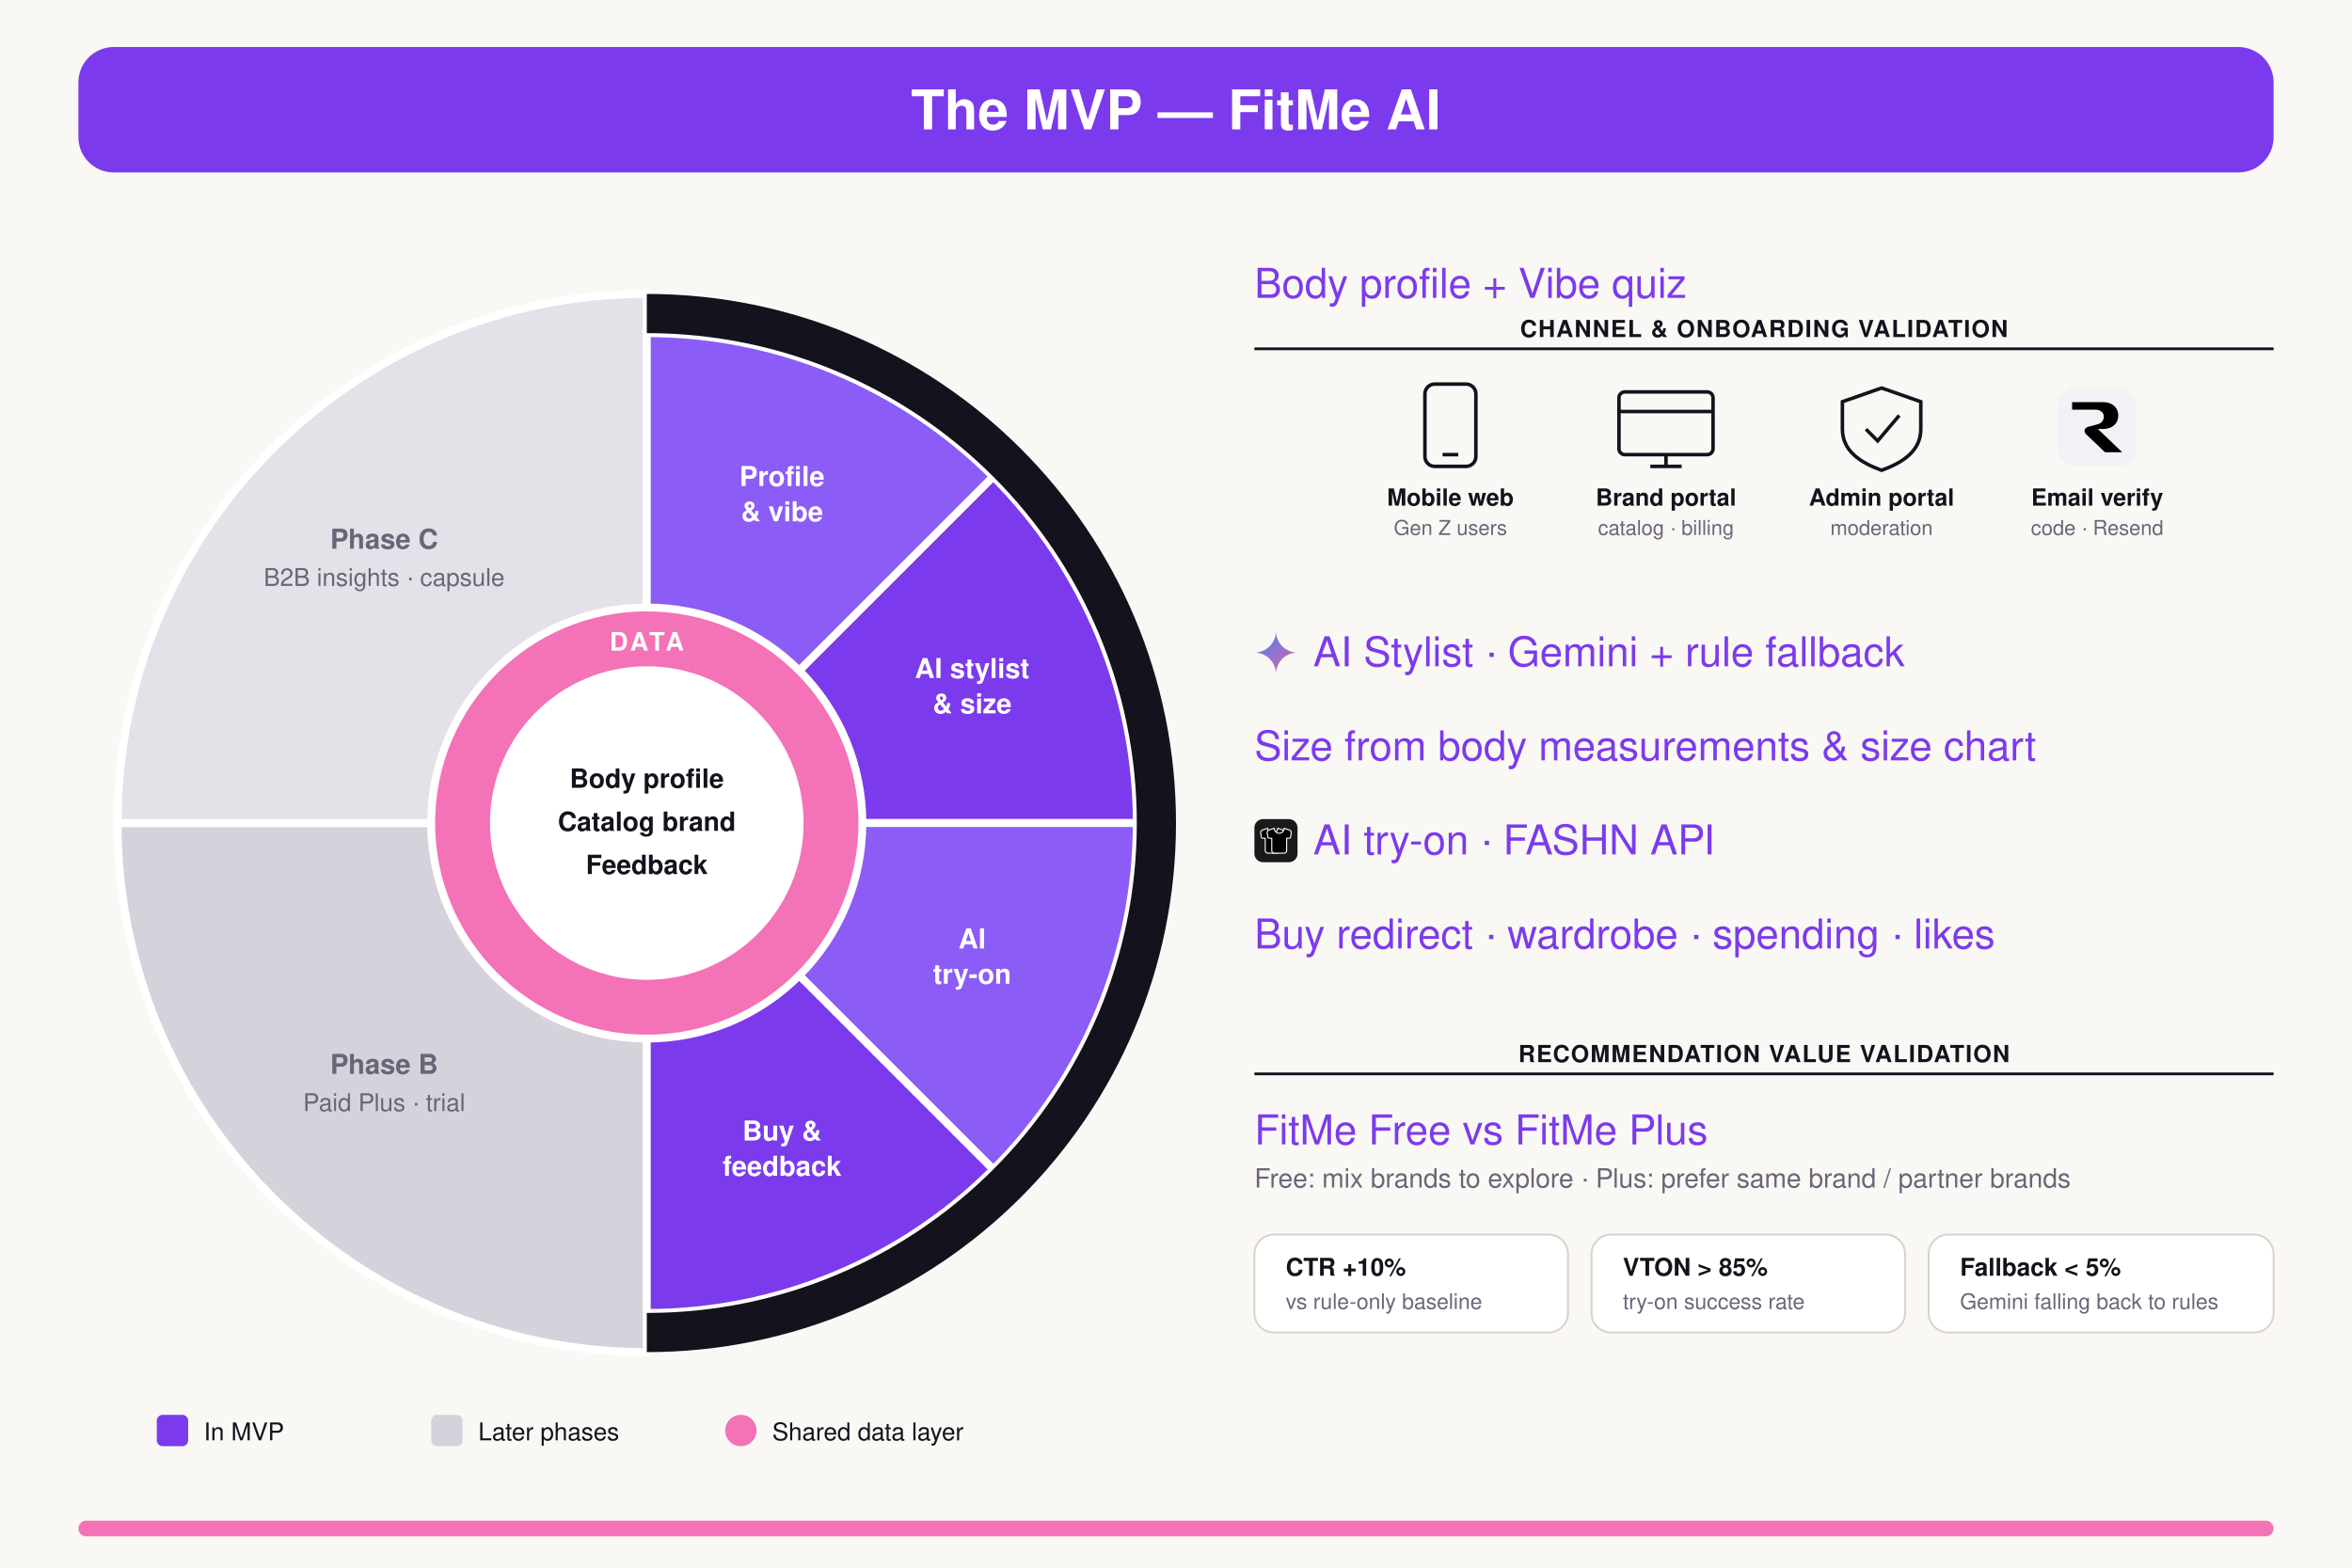
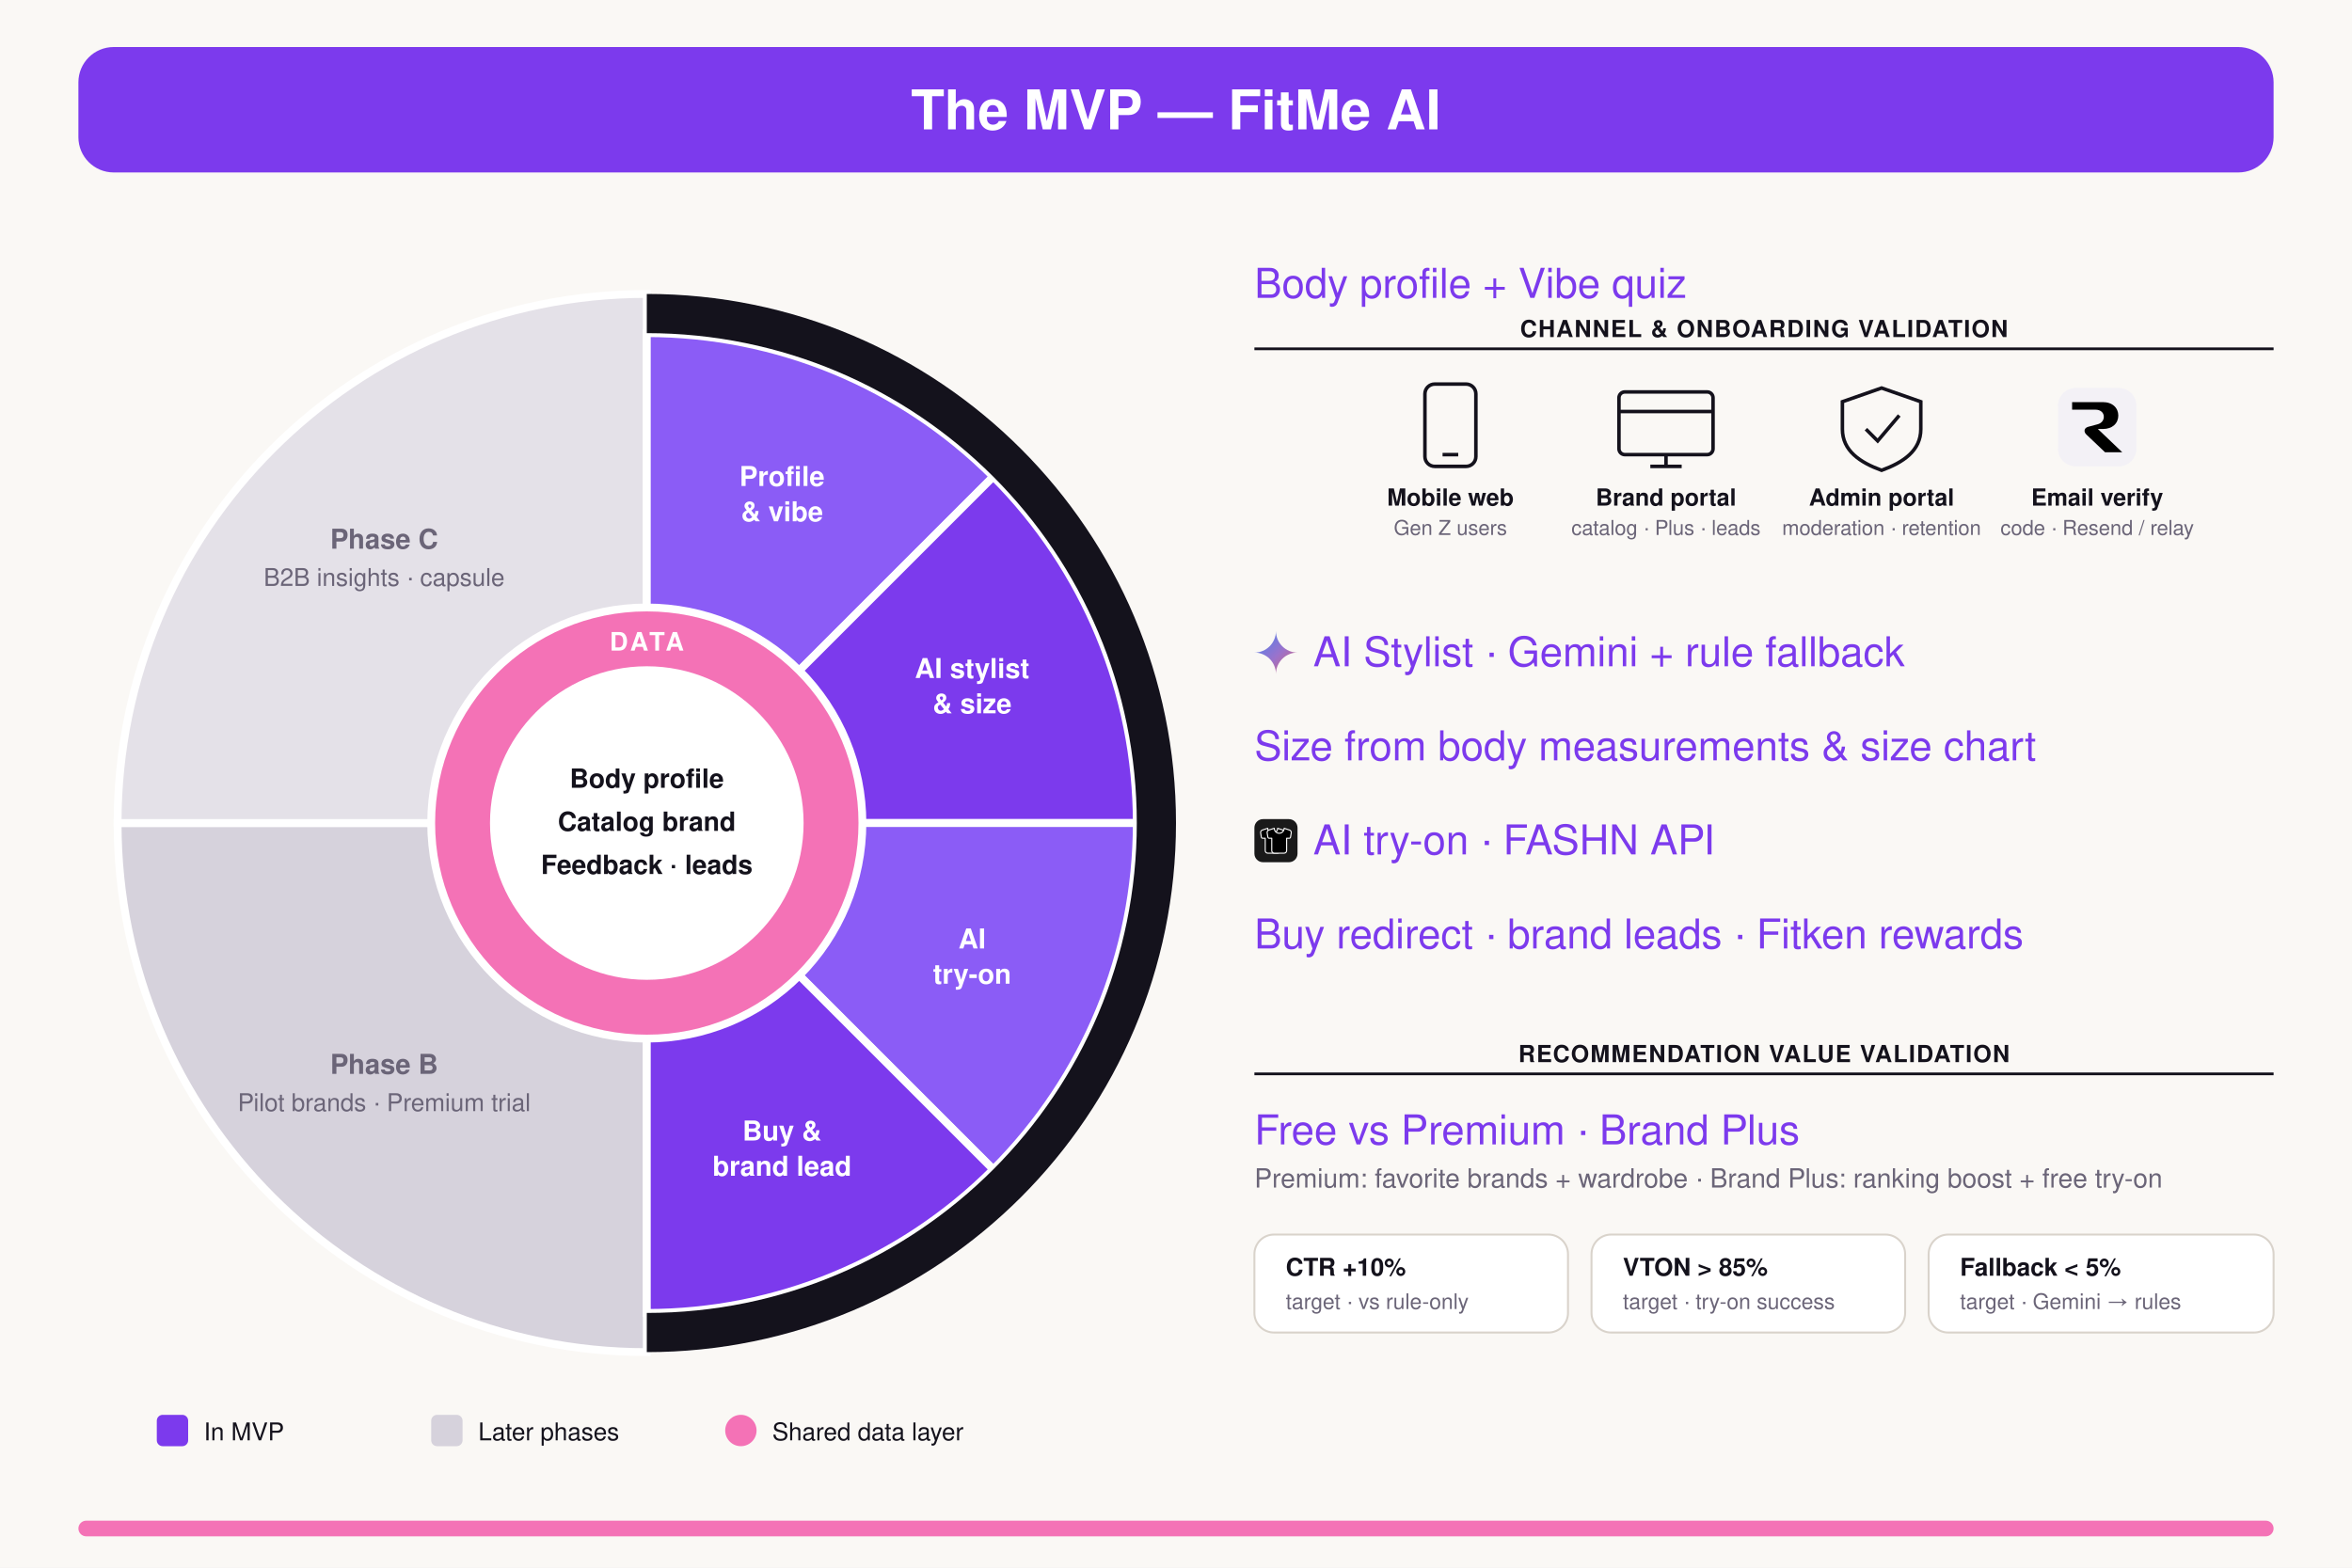
<svg xmlns="http://www.w3.org/2000/svg" viewBox="0 0 1200 800" width="1200" height="800" font-family="Segoe UI, Helvetica, Arial, sans-serif">
  <defs>
    <marker id="arrow" viewBox="0 0 10 10" refX="9" refY="5" markerWidth="8" markerHeight="8" orient="auto-start-reverse">
      <path d="M0,0 L10,5 L0,10 z" fill="#14121c" />
    </marker>
    <linearGradient id="gemini" x1="0" y1="0" x2="1" y2="1">
      <stop offset="0" stop-color="#4285F4" />
      <stop offset="0.55" stop-color="#9B72CB" />
      <stop offset="1" stop-color="#D96570" />
    </linearGradient>
  </defs>
  <rect width="1200" height="800" fill="#faf8f5" />
  <rect x="40" y="24" width="1120" height="64" rx="18" fill="#7c3aed" />
  <text x="600" y="66" text-anchor="middle" font-size="28" font-weight="700" fill="#ffffff">The MVP — FitMe AI</text>
  <path d="M330,690 A270,270 0 0 1 60,420 L220,420 A110,110 0 0 0 330,530 Z" fill="#d6d2dc" stroke="#ffffff" stroke-width="4" />
  <path d="M60,420 A270,270 0 0 1 330,150 L330,310 A110,110 0 0 0 220,420 Z" fill="#e4e1e8" stroke="#ffffff" stroke-width="4" />
  <text x="196" y="548" text-anchor="middle" font-size="14" font-weight="700" fill="#6b6578">Phase B</text>
-   <text x="196" y="567" text-anchor="middle" font-size="12.5" font-weight="400" fill="#6b6578">Paid Plus · trial</text>
+   <text x="196" y="567" text-anchor="middle" font-size="12.5" font-weight="400" fill="#6b6578">Pilot brands · Premium trial</text>
  <text x="196" y="280" text-anchor="middle" font-size="14" font-weight="700" fill="#6b6578">Phase C</text>
  <text x="196" y="299" text-anchor="middle" font-size="12.5" font-weight="400" fill="#6b6578">B2B insights · capsule</text>
  <g stroke="#ffffff" stroke-width="4">
    <path d="M330,170 A250,250 0 0 1 506.78,243.22 L407.78,342.22 A110,110 0 0 0 330,310 Z" fill="#8b5cf6" />
    <path d="M506.78,243.22 A250,250 0 0 1 580,420 L440,420 A110,110 0 0 0 407.78,342.22 Z" fill="#7c3aed" />
    <path d="M580,420 A250,250 0 0 1 506.78,596.78 L407.78,497.78 A110,110 0 0 0 440,420 Z" fill="#8b5cf6" />
    <path d="M506.78,596.78 A250,250 0 0 1 330,670 L330,530 A110,110 0 0 0 407.78,497.78 Z" fill="#7c3aed" />
  </g>
  <text x="399" y="248" text-anchor="middle" font-size="14" font-weight="700" fill="#ffffff">Profile</text>
  <text x="399" y="266" text-anchor="middle" font-size="14" font-weight="700" fill="#ffffff">&amp; vibe</text>
  <text x="496" y="346" text-anchor="middle" font-size="14" font-weight="700" fill="#ffffff">AI stylist</text>
  <text x="496" y="364" text-anchor="middle" font-size="14" font-weight="700" fill="#ffffff">&amp; size</text>
  <text x="496" y="484" text-anchor="middle" font-size="14" font-weight="700" fill="#ffffff">AI</text>
  <text x="496" y="502" text-anchor="middle" font-size="14" font-weight="700" fill="#ffffff">try-on</text>
  <text x="399" y="582" text-anchor="middle" font-size="14" font-weight="700" fill="#ffffff">Buy &amp;</text>
-   <text x="399" y="600" text-anchor="middle" font-size="14" font-weight="700" fill="#ffffff">feedback</text>
+   <text x="399" y="600" text-anchor="middle" font-size="14" font-weight="700" fill="#ffffff">brand lead</text>
  <path d="M330,150 A270,270 0 0 1 330,690 L330,670 A250,250 0 0 0 330,170 Z" fill="#14121c" />
  <circle cx="330" cy="420" r="108" fill="#f472b6" />
  <circle cx="330" cy="420" r="80" fill="#ffffff" />
  <text x="330" y="332" text-anchor="middle" font-size="13" font-weight="700" fill="#ffffff" letter-spacing="1.5">DATA</text>
  <text x="330" y="402" text-anchor="middle" font-size="13.5" font-weight="600" fill="#14121c">Body profile</text>
  <text x="330" y="424" text-anchor="middle" font-size="13.5" font-weight="600" fill="#14121c">Catalog brand</text>
-   <text x="330" y="446" text-anchor="middle" font-size="13.5" font-weight="600" fill="#14121c">Feedback</text>
+   <text x="330" y="446" text-anchor="middle" font-size="13.5" font-weight="600" fill="#14121c">Feedback · leads</text>
  <text x="640" y="152" font-size="21" fill="#7c3aed">Body profile + Vibe quiz</text>
  <line x1="640" y1="178" x2="1160" y2="178" stroke="#14121c" stroke-width="1.4" />
  <text x="900" y="172" text-anchor="middle" font-size="12" font-weight="700" fill="#14121c" letter-spacing="0.6">CHANNEL &amp; ONBOARDING VALIDATION</text>
  <g stroke="#14121c" stroke-width="1.8" fill="none">
    <rect x="727" y="196" width="26" height="42" rx="5" />
    <line x1="736" y1="232" x2="744" y2="232" />
    <rect x="826" y="200" width="48" height="32" rx="3" />
    <line x1="826" y1="210" x2="874" y2="210" />
    <line x1="842" y1="238" x2="858" y2="238" />
    <line x1="850" y1="232" x2="850" y2="238" />
    <path d="M960,198 L980,205 L980,219 C980,230 971,236 960,240 C949,236 940,230 940,219 L940,205 Z" />
    <path d="M952,219 L958,225 L969,212" />
  </g>
  <rect x="1050" y="198" width="40" height="40" rx="9" fill="#f3f1f6" />
  <svg x="1057.2" y="205.2" width="25.6" height="25.6" viewBox="0 0 24 24">
    <path fill="#000000" d="M14.679 0c4.648 0 7.413 2.765 7.413 6.434s-2.765 6.434-7.413 6.434H12.33L24 24h-8.245l-8.88-8.44c-.636-.588-.93-1.273-.93-1.86 0-.831.587-1.565 1.713-1.883l4.574-1.224c1.737-.465 2.936-1.81 2.936-3.572 0-2.153-1.761-3.4-3.939-3.4H0V0z" />
  </svg>
  <text x="740" y="258" text-anchor="middle" font-size="12" font-weight="600" fill="#14121c">Mobile web</text>
  <text x="740" y="273" text-anchor="middle" font-size="10.5" fill="#6b6578">Gen Z users</text>
  <text x="850" y="258" text-anchor="middle" font-size="12" font-weight="600" fill="#14121c">Brand portal</text>
-   <text x="850" y="273" text-anchor="middle" font-size="10.5" fill="#6b6578">catalog · billing</text>
+   <text x="850" y="273" text-anchor="middle" font-size="10.5" fill="#6b6578">catalog · Plus · leads</text>
  <text x="960" y="258" text-anchor="middle" font-size="12" font-weight="600" fill="#14121c">Admin portal</text>
-   <text x="960" y="273" text-anchor="middle" font-size="10.5" fill="#6b6578">moderation</text>
+   <text x="960" y="273" text-anchor="middle" font-size="10.5" fill="#6b6578">moderation · retention</text>
  <text x="1070" y="258" text-anchor="middle" font-size="12" font-weight="600" fill="#14121c">Email verify</text>
-   <text x="1070" y="273" text-anchor="middle" font-size="10.5" fill="#6b6578">code · Resend</text>
+   <text x="1070" y="273" text-anchor="middle" font-size="10.5" fill="#6b6578">code · Resend / relay</text>
  <svg x="640" y="322" width="22" height="22" viewBox="0 0 24 24">
    <path fill="url(#gemini)" d="M11.04 19.32Q12 21.51 12 24q0-2.49.93-4.68.96-2.19 2.58-3.81t3.81-2.55Q21.51 12 24 12q-2.49 0-4.68-.93a12.3 12.3 0 0 1-3.81-2.58 12.3 12.3 0 0 1-2.58-3.81Q12 2.49 12 0q0 2.49-.96 4.68-.93 2.19-2.55 3.81a12.3 12.3 0 0 1-3.81 2.58Q2.49 12 0 12q2.49 0 4.68.96 2.19.93 3.81 2.55t2.55 3.81" />
  </svg>
  <text x="670" y="340" font-size="21" fill="#7c3aed">AI Stylist · Gemini + rule fallback</text>
  <text x="640" y="388" font-size="21" fill="#7c3aed">Size from body measurements &amp; size chart</text>
  <svg x="640" y="418" width="22" height="22" viewBox="0 0 400 400">
    <rect width="400" height="400" rx="80" fill="#1A1A1A" />
    <path d="M73.27 101.847L123.59 85C123.59 97.241 128.432 108.981 137.05 117.637C145.668 126.292 157.357 131.155 169.545 131.155C181.733 131.155 193.421 126.292 202.039 117.637C210.657 108.981 215.499 97.241 215.499 85L265.819 101.847C271.019 103.587 275.428 107.136 278.251 111.855C281.074 116.573 282.125 122.15 281.214 127.578L274.55 167.618C274.113 170.328 272.727 172.793 270.643 174.57C268.558 176.347 265.911 177.318 263.177 177.31H238.476V292.698C238.476 305.391 228.136 315.776 215.499 315.776H123.59C117.496 315.776 111.652 313.344 107.343 309.016C103.034 304.689 100.613 298.819 100.613 292.698V177.31H75.913C73.178 177.318 70.531 176.347 68.447 174.57C66.362 172.793 64.976 170.328 64.539 167.618L57.876 127.578C56.964 122.15 58.015 116.573 60.838 111.855C63.661 107.136 68.07 103.587 73.27 101.847Z" stroke="#FAFAFA" stroke-width="10" stroke-linecap="round" stroke-linejoin="round" />
    <path d="M133.737 101.847L184.057 85C184.057 97.241 188.898 108.981 197.516 117.637C206.134 126.292 217.823 131.155 230.011 131.155C242.199 131.155 253.887 126.292 262.506 117.637C271.124 108.981 275.965 97.241 275.965 85L326.285 101.847C331.485 103.587 335.895 107.136 338.718 111.855C341.541 116.573 342.591 122.15 341.68 127.578L335.017 167.618C334.579 170.328 333.194 172.793 331.109 174.57C329.024 176.347 326.377 177.318 323.643 177.31H298.943V292.698C298.943 305.391 288.603 315.776 275.965 315.776H184.057C177.963 315.776 172.118 313.344 167.809 309.016C163.5 304.689 161.079 298.819 161.079 292.698V177.31H136.379C133.645 177.318 130.998 176.347 128.913 174.57C126.828 172.793 125.443 170.328 125.005 167.618L118.342 127.578C117.43 122.15 118.481 116.573 121.304 111.855C124.127 107.136 128.537 103.587 133.737 101.847Z" stroke="#FAFAFA" stroke-width="10" stroke-linecap="round" stroke-linejoin="round" />
  </svg>
  <text x="670" y="436" font-size="21" fill="#7c3aed">AI try-on · FASHN API</text>
-   <text x="640" y="484" font-size="21" fill="#7c3aed">Buy redirect · wardrobe · spending · likes</text>
+   <text x="640" y="484" font-size="21" fill="#7c3aed">Buy redirect · brand leads · Fitken rewards</text>
  <line x1="640" y1="548" x2="1160" y2="548" stroke="#14121c" stroke-width="1.4" />
  <text x="900" y="542" text-anchor="middle" font-size="12" font-weight="700" fill="#14121c" letter-spacing="0.6">RECOMMENDATION VALUE VALIDATION</text>
-   <text x="640" y="584" font-size="21" fill="#7c3aed">FitMe Free vs FitMe Plus</text>
-   <text x="640" y="606" font-size="13.5" fill="#6b6578">Free: mix brands to explore · Plus: prefer same brand / partner brands</text>
+   <text x="640" y="584" font-size="21" fill="#7c3aed">Free vs Premium · Brand Plus</text>
+   <text x="640" y="606" font-size="13.5" fill="#6b6578">Premium: favorite brands + wardrobe · Brand Plus: ranking boost + free try-on</text>
  <rect x="640" y="630" width="160" height="50" rx="10" fill="#ffffff" stroke="#d9d3cb" />
  <text x="656" y="651" font-size="12.5" font-weight="700" fill="#14121c">CTR +10%</text>
-   <text x="656" y="668" font-size="11" fill="#6b6578">vs rule-only baseline</text>
+   <text x="656" y="668" font-size="11" fill="#6b6578">target · vs rule-only</text>
  <rect x="812" y="630" width="160" height="50" rx="10" fill="#ffffff" stroke="#d9d3cb" />
  <text x="828" y="651" font-size="12.5" font-weight="700" fill="#14121c">VTON &gt; 85%</text>
-   <text x="828" y="668" font-size="11" fill="#6b6578">try-on success rate</text>
+   <text x="828" y="668" font-size="11" fill="#6b6578">target · try-on success</text>
  <rect x="984" y="630" width="176" height="50" rx="10" fill="#ffffff" stroke="#d9d3cb" />
  <text x="1000" y="651" font-size="12.5" font-weight="700" fill="#14121c">Fallback &lt; 5%</text>
-   <text x="1000" y="668" font-size="11" fill="#6b6578">Gemini falling back to rules</text>
+   <text x="1000" y="668" font-size="11" fill="#6b6578">target · Gemini → rules</text>
  <g font-size="12.5" fill="#14121c">
    <rect x="80" y="722" width="16" height="16" rx="3" fill="#7c3aed" />
    <text x="104" y="735">In MVP</text>
    <rect x="220" y="722" width="16" height="16" rx="3" fill="#d6d2dc" />
    <text x="244" y="735">Later phases</text>
    <rect x="370" y="722" width="16" height="16" rx="8" fill="#f472b6" />
    <text x="394" y="735">Shared data layer</text>
  </g>
  <rect x="40" y="776" width="1120" height="8" rx="4" fill="#f472b6" />
</svg>
